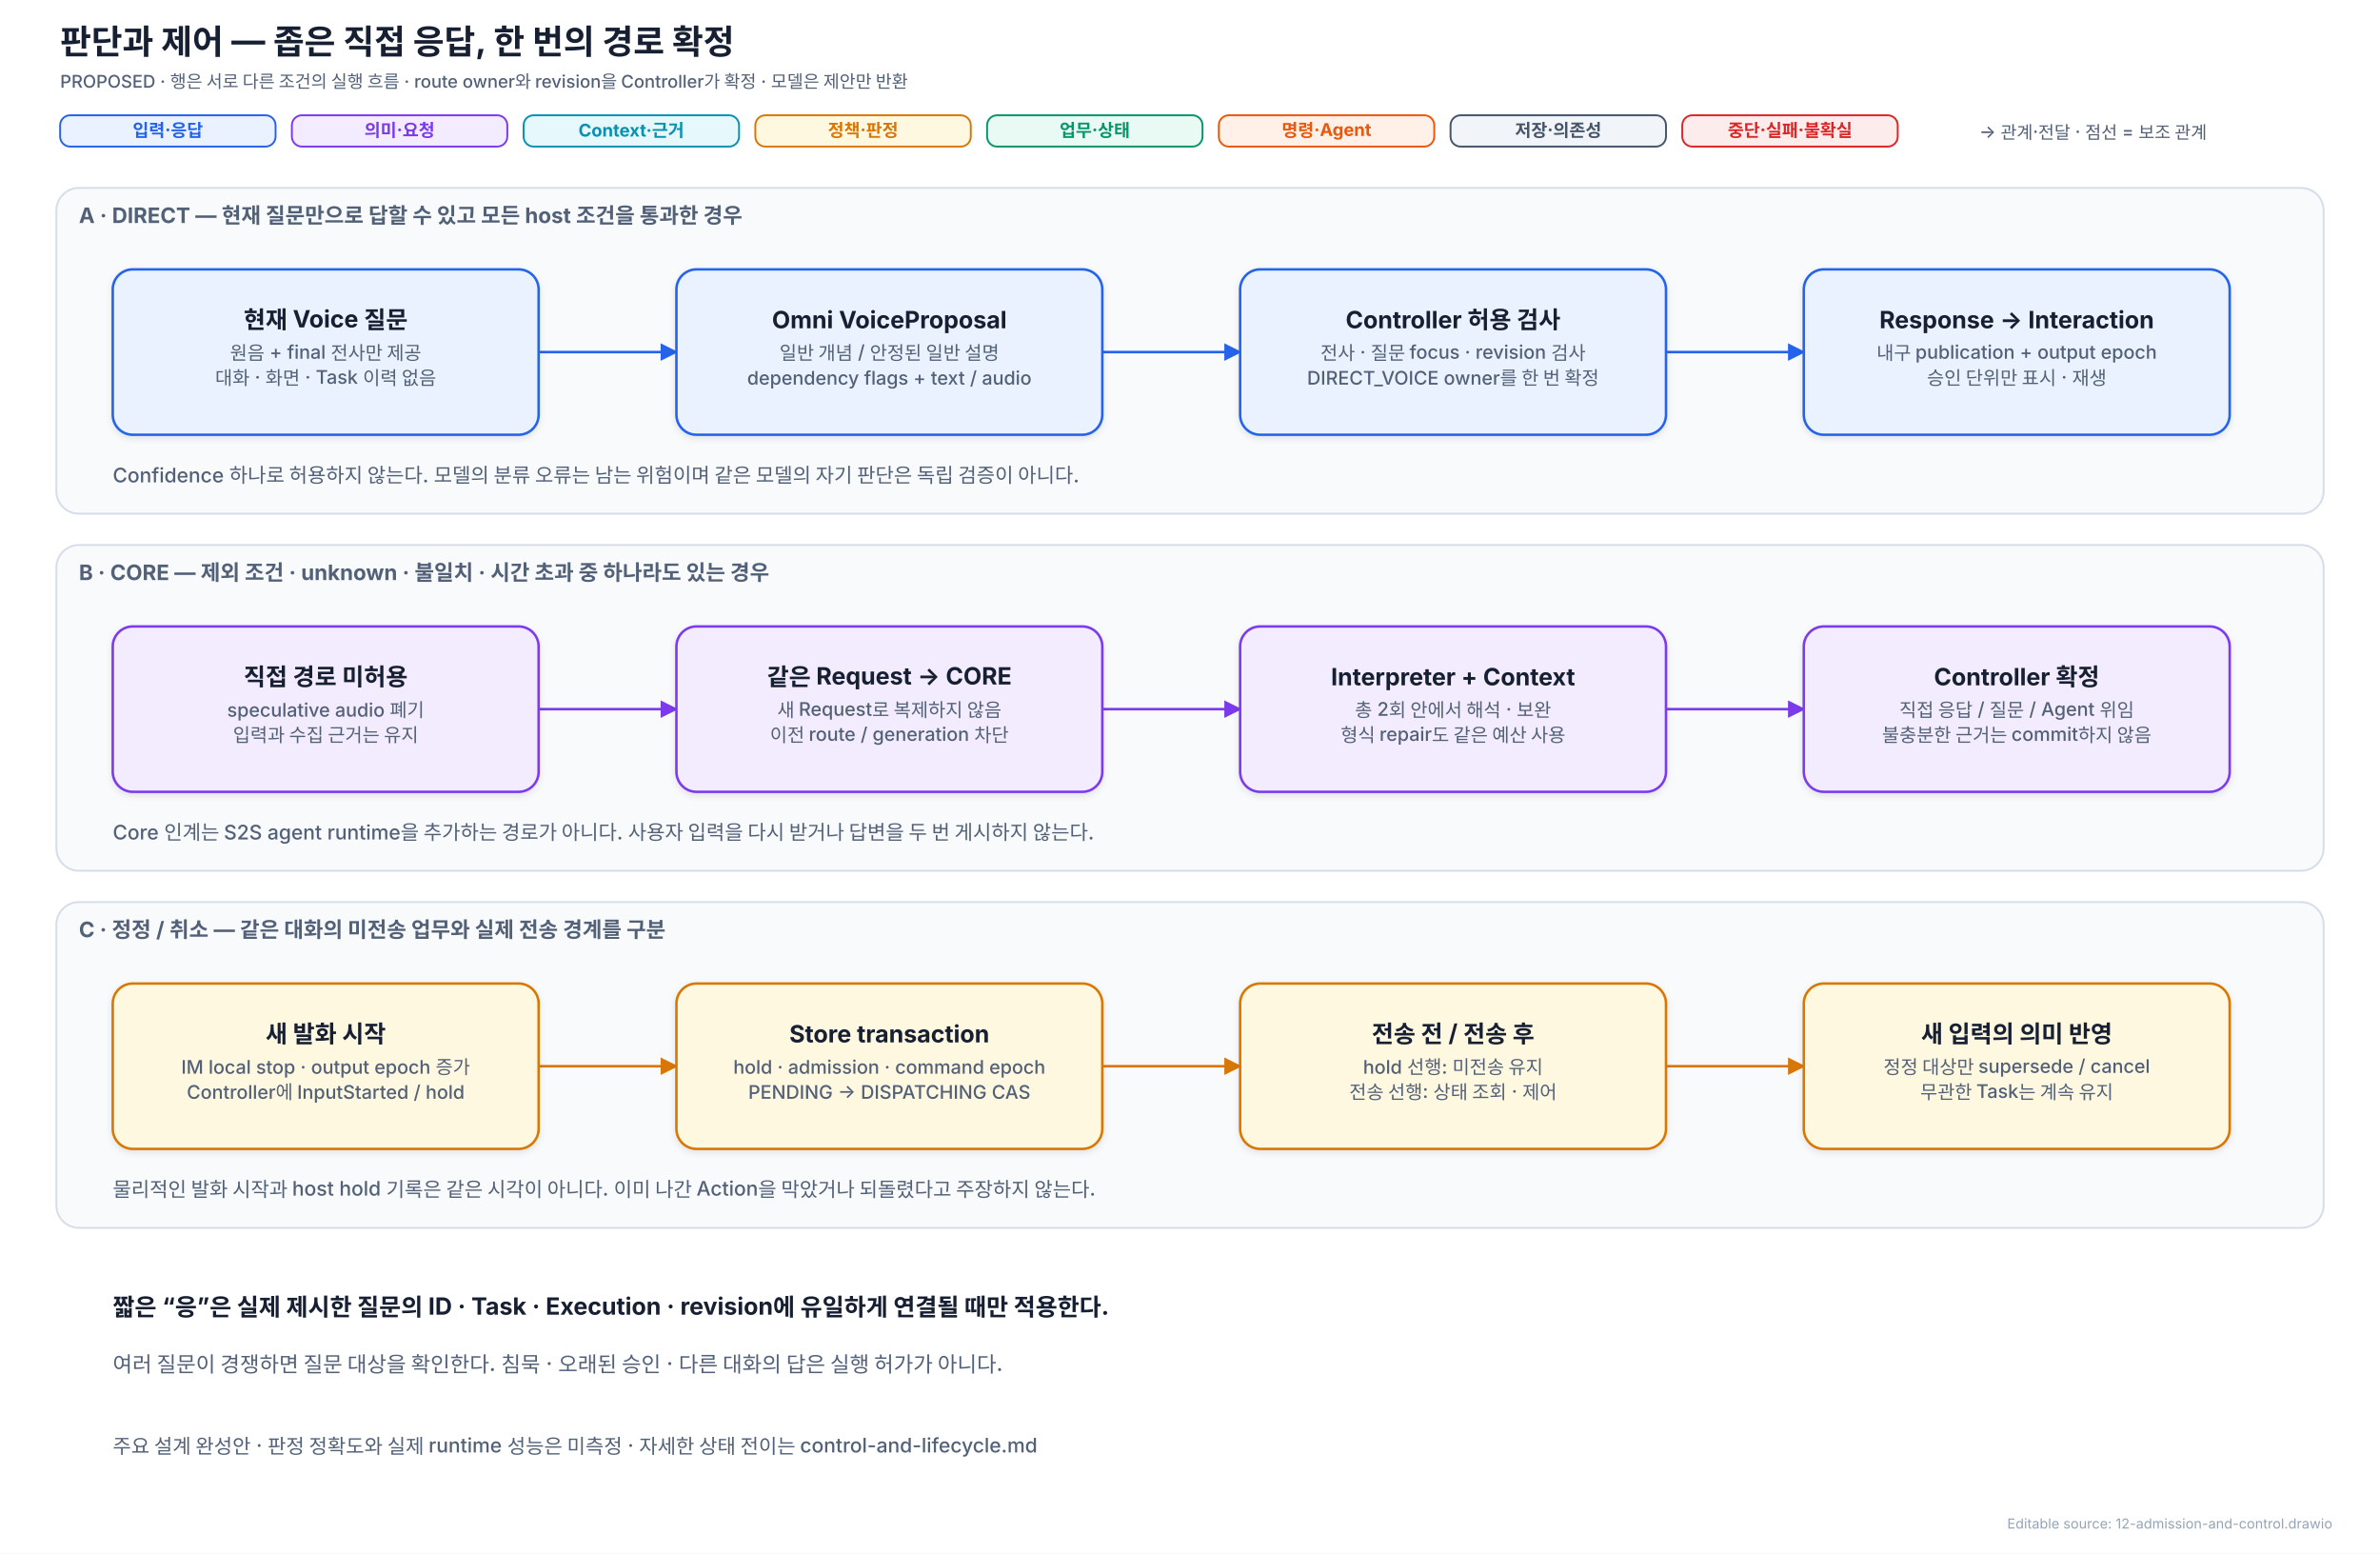
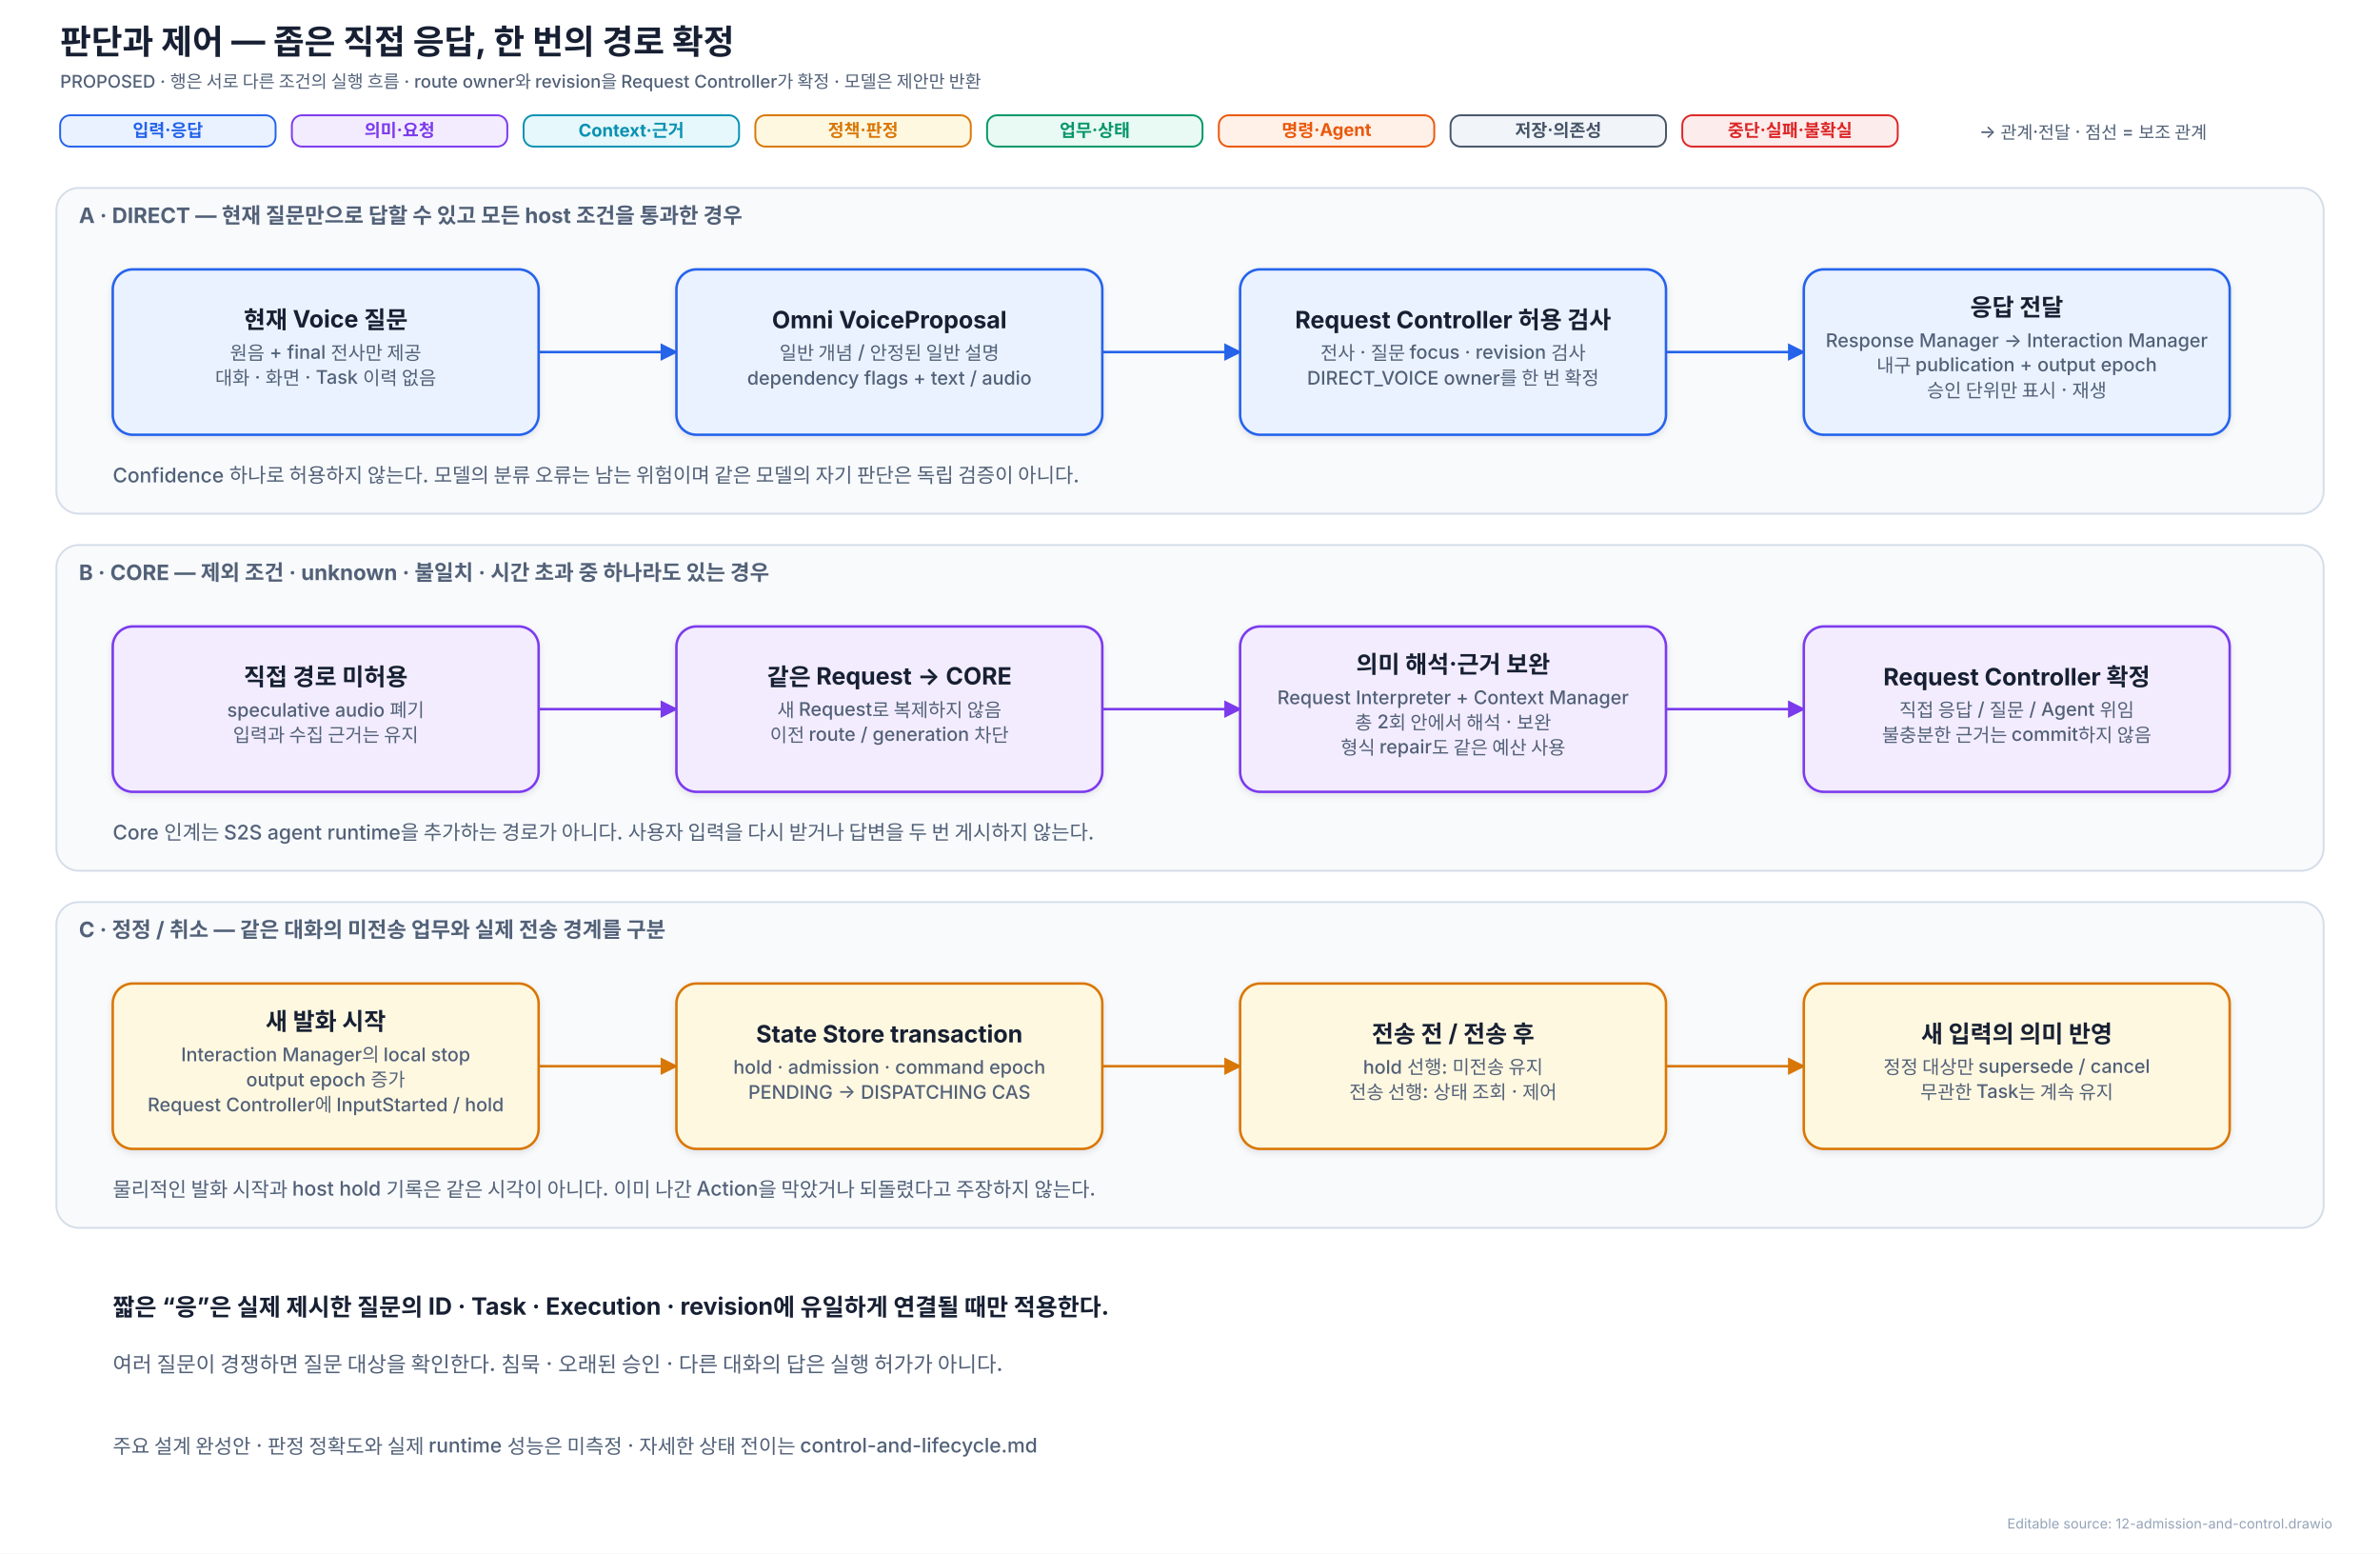
<svg xmlns="http://www.w3.org/2000/svg" width="1900" height="1240" viewBox="0 0 1900 1240" role="img" aria-labelledby="title desc">
  <defs>
    <marker id="arrow" viewBox="0 0 10 10" refX="9" refY="5" markerWidth="7" markerHeight="7" orient="auto-start-reverse">
      <path d="M 0 0 L 10 5 L 0 10 z" fill="#64748B" />
    </marker>
    <marker id="arrow-blue" viewBox="0 0 10 10" refX="9" refY="5" markerWidth="7" markerHeight="7" orient="auto-start-reverse">
      <path d="M 0 0 L 10 5 L 0 10 z" fill="#2563EB" />
    </marker>
    <marker id="arrow-cyan" viewBox="0 0 10 10" refX="9" refY="5" markerWidth="7" markerHeight="7" orient="auto-start-reverse">
      <path d="M 0 0 L 10 5 L 0 10 z" fill="#0891B2" />
    </marker>
    <marker id="arrow-purple" viewBox="0 0 10 10" refX="9" refY="5" markerWidth="7" markerHeight="7" orient="auto-start-reverse">
      <path d="M 0 0 L 10 5 L 0 10 z" fill="#7C3AED" />
    </marker>
    <marker id="arrow-green" viewBox="0 0 10 10" refX="9" refY="5" markerWidth="7" markerHeight="7" orient="auto-start-reverse">
      <path d="M 0 0 L 10 5 L 0 10 z" fill="#059669" />
    </marker>
    <marker id="arrow-orange" viewBox="0 0 10 10" refX="9" refY="5" markerWidth="7" markerHeight="7" orient="auto-start-reverse">
      <path d="M 0 0 L 10 5 L 0 10 z" fill="#EA580C" />
    </marker>
    <marker id="arrow-amber" viewBox="0 0 10 10" refX="9" refY="5" markerWidth="7" markerHeight="7" orient="auto-start-reverse">
      <path d="M 0 0 L 10 5 L 0 10 z" fill="#D97706" />
    </marker>
    <marker id="arrow-gray" viewBox="0 0 10 10" refX="9" refY="5" markerWidth="7" markerHeight="7" orient="auto-start-reverse">
      <path d="M 0 0 L 10 5 L 0 10 z" fill="#475569" />
    </marker>
    <marker id="arrow-red" viewBox="0 0 10 10" refX="9" refY="5" markerWidth="7" markerHeight="7" orient="auto-start-reverse">
      <path d="M 0 0 L 10 5 L 0 10 z" fill="#DC2626" />
    </marker>
    <filter id="shadow" x="-10%" y="-10%" width="120%" height="140%">
      <feDropShadow dx="0" dy="2" stdDeviation="3" flood-color="#0F172A" flood-opacity="0.10" />
    </filter>
  </defs>
  <rect width="1900" height="1240" fill="#FFFFFF" />
  <text x="48" y="43" font-family="Inter, Arial, sans-serif" font-size="27" font-weight="750" fill="#172033">판단과 제어 — 좁은 직접 응답, 한 번의 경로 확정</text>
-   <text x="48" y="70" font-family="Inter, Arial, sans-serif" font-size="14" font-weight="500" fill="#526178">PROPOSED · 행은 서로 다른 조건의 실행 흐름 · route owner와 revision을 Controller가 확정 · 모델은 제안만 반환</text>
+   <text x="48" y="70" font-family="Inter, Arial, sans-serif" font-size="14" font-weight="500" fill="#526178">PROPOSED · 행은 서로 다른 조건의 실행 흐름 · route owner와 revision을 Request Controller가 확정 · 모델은 제안만 반환</text>
  <rect x="45" y="150" width="1810" height="260" rx="18" fill="#F8FAFC" stroke="#D5DDE9" stroke-width="1.5" />
  <text x="63" y="178" font-family="Inter, Arial, sans-serif" font-size="17" font-weight="750" fill="#526178">A · DIRECT — 현재 질문만으로 답할 수 있고 모든 host 조건을 통과한 경우</text>
  <rect x="45" y="435" width="1810" height="260" rx="18" fill="#F8FAFC" stroke="#D5DDE9" stroke-width="1.5" />
  <text x="63" y="463" font-family="Inter, Arial, sans-serif" font-size="17" font-weight="750" fill="#526178">B · CORE — 제외 조건 · unknown · 불일치 · 시간 초과 중 하나라도 있는 경우</text>
  <rect x="45" y="720" width="1810" height="260" rx="18" fill="#F8FAFC" stroke="#D5DDE9" stroke-width="1.5" />
  <text x="63" y="748" font-family="Inter, Arial, sans-serif" font-size="17" font-weight="750" fill="#526178">C · 정정 / 취소 — 같은 대화의 미전송 업무와 실제 전송 경계를 구분</text>
  <polyline points="430,281.0 540,281.0" fill="none" stroke="#2563EB" stroke-width="2" stroke-linejoin="round" stroke-linecap="round" marker-end="url(#arrow-blue)" />
  <polyline points="880,281.0 990,281.0" fill="none" stroke="#2563EB" stroke-width="2" stroke-linejoin="round" stroke-linecap="round" marker-end="url(#arrow-blue)" />
  <polyline points="1330,281.0 1440,281.0" fill="none" stroke="#2563EB" stroke-width="2" stroke-linejoin="round" stroke-linecap="round" marker-end="url(#arrow-blue)" />
  <polyline points="430,566.0 540,566.0" fill="none" stroke="#7C3AED" stroke-width="2" stroke-linejoin="round" stroke-linecap="round" marker-end="url(#arrow-purple)" />
  <polyline points="880,566.0 990,566.0" fill="none" stroke="#7C3AED" stroke-width="2" stroke-linejoin="round" stroke-linecap="round" marker-end="url(#arrow-purple)" />
  <polyline points="1330,566.0 1440,566.0" fill="none" stroke="#7C3AED" stroke-width="2" stroke-linejoin="round" stroke-linecap="round" marker-end="url(#arrow-purple)" />
  <polyline points="430,851.0 540,851.0" fill="none" stroke="#D97706" stroke-width="2" stroke-linejoin="round" stroke-linecap="round" marker-end="url(#arrow-amber)" />
  <polyline points="880,851.0 990,851.0" fill="none" stroke="#D97706" stroke-width="2" stroke-linejoin="round" stroke-linecap="round" marker-end="url(#arrow-amber)" />
  <polyline points="1330,851.0 1440,851.0" fill="none" stroke="#D97706" stroke-width="2" stroke-linejoin="round" stroke-linecap="round" marker-end="url(#arrow-amber)" />
  <rect x="90" y="215" width="340" height="132" rx="16" fill="#EAF2FF" stroke="#2563EB" stroke-width="2" filter="url(#shadow)" />
  <g font-family="Inter, Arial, sans-serif">
    <text x="260.0" y="262.0" text-anchor="middle" font-size="19" font-weight="700" fill="#172033">현재 Voice 질문</text>
    <text x="260.0" y="287.0" text-anchor="middle" font-size="15" font-weight="500" fill="#526178">원음 + final 전사만 제공</text>
    <text x="260.0" y="307.0" text-anchor="middle" font-size="15" font-weight="500" fill="#526178">대화 · 화면 · Task 이력 없음</text>
  </g>
  <rect x="540" y="215" width="340" height="132" rx="16" fill="#EAF2FF" stroke="#2563EB" stroke-width="2" filter="url(#shadow)" />
  <g font-family="Inter, Arial, sans-serif">
    <text x="710.0" y="262.0" text-anchor="middle" font-size="19" font-weight="700" fill="#172033">Omni VoiceProposal</text>
    <text x="710.0" y="287.0" text-anchor="middle" font-size="15" font-weight="500" fill="#526178">일반 개념 / 안정된 일반 설명</text>
    <text x="710.0" y="307.0" text-anchor="middle" font-size="15" font-weight="500" fill="#526178">dependency flags + text / audio</text>
  </g>
  <rect x="990" y="215" width="340" height="132" rx="16" fill="#EAF2FF" stroke="#2563EB" stroke-width="2" filter="url(#shadow)" />
  <g font-family="Inter, Arial, sans-serif">
-     <text x="1160.0" y="262.0" text-anchor="middle" font-size="19" font-weight="700" fill="#172033">Controller 허용 검사</text>
+     <text x="1160.0" y="262.0" text-anchor="middle" font-size="19" font-weight="700" fill="#172033">Request Controller 허용 검사</text>
    <text x="1160.0" y="287.0" text-anchor="middle" font-size="15" font-weight="500" fill="#526178">전사 · 질문 focus · revision 검사</text>
    <text x="1160.0" y="307.0" text-anchor="middle" font-size="15" font-weight="500" fill="#526178">DIRECT_VOICE owner를 한 번 확정</text>
  </g>
  <rect x="1440" y="215" width="340" height="132" rx="16" fill="#EAF2FF" stroke="#2563EB" stroke-width="2" filter="url(#shadow)" />
  <g font-family="Inter, Arial, sans-serif">
-     <text x="1610.0" y="262.0" text-anchor="middle" font-size="19" font-weight="700" fill="#172033">Response → Interaction</text>
-     <text x="1610.0" y="287.0" text-anchor="middle" font-size="15" font-weight="500" fill="#526178">내구 publication + output epoch</text>
-     <text x="1610.0" y="307.0" text-anchor="middle" font-size="15" font-weight="500" fill="#526178">승인 단위만 표시 · 재생</text>
+     <text x="1610.0" y="252.0" text-anchor="middle" font-size="19" font-weight="700" fill="#172033">응답 전달</text>
+     <text x="1610.0" y="277.0" text-anchor="middle" font-size="15" font-weight="500" fill="#526178">Response Manager → Interaction Manager</text>
+     <text x="1610.0" y="297.0" text-anchor="middle" font-size="15" font-weight="500" fill="#526178">내구 publication + output epoch</text>
+     <text x="1610.0" y="317.0" text-anchor="middle" font-size="15" font-weight="500" fill="#526178">승인 단위만 표시 · 재생</text>
  </g>
  <rect x="90" y="500" width="340" height="132" rx="16" fill="#F3ECFF" stroke="#7C3AED" stroke-width="2" filter="url(#shadow)" />
  <g font-family="Inter, Arial, sans-serif">
    <text x="260.0" y="547.0" text-anchor="middle" font-size="19" font-weight="700" fill="#172033">직접 경로 미허용</text>
    <text x="260.0" y="572.0" text-anchor="middle" font-size="15" font-weight="500" fill="#526178">speculative audio 폐기</text>
    <text x="260.0" y="592.0" text-anchor="middle" font-size="15" font-weight="500" fill="#526178">입력과 수집 근거는 유지</text>
  </g>
  <rect x="540" y="500" width="340" height="132" rx="16" fill="#F3ECFF" stroke="#7C3AED" stroke-width="2" filter="url(#shadow)" />
  <g font-family="Inter, Arial, sans-serif">
    <text x="710.0" y="547.0" text-anchor="middle" font-size="19" font-weight="700" fill="#172033">같은 Request → CORE</text>
    <text x="710.0" y="572.0" text-anchor="middle" font-size="15" font-weight="500" fill="#526178">새 Request로 복제하지 않음</text>
    <text x="710.0" y="592.0" text-anchor="middle" font-size="15" font-weight="500" fill="#526178">이전 route / generation 차단</text>
  </g>
  <rect x="990" y="500" width="340" height="132" rx="16" fill="#F3ECFF" stroke="#7C3AED" stroke-width="2" filter="url(#shadow)" />
  <g font-family="Inter, Arial, sans-serif">
-     <text x="1160.0" y="547.0" text-anchor="middle" font-size="19" font-weight="700" fill="#172033">Interpreter + Context</text>
-     <text x="1160.0" y="572.0" text-anchor="middle" font-size="15" font-weight="500" fill="#526178">총 2회 안에서 해석 · 보완</text>
-     <text x="1160.0" y="592.0" text-anchor="middle" font-size="15" font-weight="500" fill="#526178">형식 repair도 같은 예산 사용</text>
+     <text x="1160.0" y="537.0" text-anchor="middle" font-size="19" font-weight="700" fill="#172033">의미 해석·근거 보완</text>
+     <text x="1160.0" y="562.0" text-anchor="middle" font-size="15" font-weight="500" fill="#526178">Request Interpreter + Context Manager</text>
+     <text x="1160.0" y="582.0" text-anchor="middle" font-size="15" font-weight="500" fill="#526178">총 2회 안에서 해석 · 보완</text>
+     <text x="1160.0" y="602.0" text-anchor="middle" font-size="15" font-weight="500" fill="#526178">형식 repair도 같은 예산 사용</text>
  </g>
  <rect x="1440" y="500" width="340" height="132" rx="16" fill="#F3ECFF" stroke="#7C3AED" stroke-width="2" filter="url(#shadow)" />
  <g font-family="Inter, Arial, sans-serif">
-     <text x="1610.0" y="547.0" text-anchor="middle" font-size="19" font-weight="700" fill="#172033">Controller 확정</text>
+     <text x="1610.0" y="547.0" text-anchor="middle" font-size="19" font-weight="700" fill="#172033">Request Controller 확정</text>
    <text x="1610.0" y="572.0" text-anchor="middle" font-size="15" font-weight="500" fill="#526178">직접 응답 / 질문 / Agent 위임</text>
    <text x="1610.0" y="592.0" text-anchor="middle" font-size="15" font-weight="500" fill="#526178">불충분한 근거는 commit하지 않음</text>
  </g>
  <rect x="90" y="785" width="340" height="132" rx="16" fill="#FFF8E1" stroke="#D97706" stroke-width="2" filter="url(#shadow)" />
  <g font-family="Inter, Arial, sans-serif">
-     <text x="260.0" y="832.0" text-anchor="middle" font-size="19" font-weight="700" fill="#172033">새 발화 시작</text>
-     <text x="260.0" y="857.0" text-anchor="middle" font-size="15" font-weight="500" fill="#526178">IM local stop · output epoch 증가</text>
-     <text x="260.0" y="877.0" text-anchor="middle" font-size="15" font-weight="500" fill="#526178">Controller에 InputStarted / hold</text>
+     <text x="260.0" y="822.0" text-anchor="middle" font-size="19" font-weight="700" fill="#172033">새 발화 시작</text>
+     <text x="260.0" y="847.0" text-anchor="middle" font-size="15" font-weight="500" fill="#526178">Interaction Manager의 local stop</text>
+     <text x="260.0" y="867.0" text-anchor="middle" font-size="15" font-weight="500" fill="#526178">output epoch 증가</text>
+     <text x="260.0" y="887.0" text-anchor="middle" font-size="15" font-weight="500" fill="#526178">Request Controller에 InputStarted / hold</text>
  </g>
  <rect x="540" y="785" width="340" height="132" rx="16" fill="#FFF8E1" stroke="#D97706" stroke-width="2" filter="url(#shadow)" />
  <g font-family="Inter, Arial, sans-serif">
-     <text x="710.0" y="832.0" text-anchor="middle" font-size="19" font-weight="700" fill="#172033">Store transaction</text>
+     <text x="710.0" y="832.0" text-anchor="middle" font-size="19" font-weight="700" fill="#172033">State Store transaction</text>
    <text x="710.0" y="857.0" text-anchor="middle" font-size="15" font-weight="500" fill="#526178">hold · admission · command epoch</text>
    <text x="710.0" y="877.0" text-anchor="middle" font-size="15" font-weight="500" fill="#526178">PENDING → DISPATCHING CAS</text>
  </g>
  <rect x="990" y="785" width="340" height="132" rx="16" fill="#FFF8E1" stroke="#D97706" stroke-width="2" filter="url(#shadow)" />
  <g font-family="Inter, Arial, sans-serif">
    <text x="1160.0" y="832.0" text-anchor="middle" font-size="19" font-weight="700" fill="#172033">전송 전 / 전송 후</text>
    <text x="1160.0" y="857.0" text-anchor="middle" font-size="15" font-weight="500" fill="#526178">hold 선행: 미전송 유지</text>
    <text x="1160.0" y="877.0" text-anchor="middle" font-size="15" font-weight="500" fill="#526178">전송 선행: 상태 조회 · 제어</text>
  </g>
  <rect x="1440" y="785" width="340" height="132" rx="16" fill="#FFF8E1" stroke="#D97706" stroke-width="2" filter="url(#shadow)" />
  <g font-family="Inter, Arial, sans-serif">
    <text x="1610.0" y="832.0" text-anchor="middle" font-size="19" font-weight="700" fill="#172033">새 입력의 의미 반영</text>
    <text x="1610.0" y="857.0" text-anchor="middle" font-size="15" font-weight="500" fill="#526178">정정 대상만 supersede / cancel</text>
    <text x="1610.0" y="877.0" text-anchor="middle" font-size="15" font-weight="500" fill="#526178">무관한 Task는 계속 유지</text>
  </g>
  <text x="1580" y="110" text-anchor="start" font-family="Inter, Arial, sans-serif" font-size="14" font-weight="500" fill="#526178">→ 관계·전달  ·  점선 = 보조 관계</text>
  <text x="90" y="385" text-anchor="start" font-family="Inter, Arial, sans-serif" font-size="16" font-weight="500" fill="#526178">Confidence 하나로 허용하지 않는다. 모델의 분류 오류는 남는 위험이며 같은 모델의 자기 판단은 독립 검증이 아니다.</text>
  <text x="90" y="670" text-anchor="start" font-family="Inter, Arial, sans-serif" font-size="16" font-weight="500" fill="#526178">Core 인계는 S2S agent runtime을 추가하는 경로가 아니다. 사용자 입력을 다시 받거나 답변을 두 번 게시하지 않는다.</text>
  <text x="90" y="955" text-anchor="start" font-family="Inter, Arial, sans-serif" font-size="16" font-weight="500" fill="#526178">물리적인 발화 시작과 host hold 기록은 같은 시각이 아니다. 이미 나간 Action을 막았거나 되돌렸다고 주장하지 않는다.</text>
  <text x="90" y="1050" text-anchor="start" font-family="Inter, Arial, sans-serif" font-size="19" font-weight="700" fill="#172033">짧은 “응”은 실제 제시한 질문의 ID · Task · Execution · revision에 유일하게 연결될 때만 적용한다.</text>
  <text x="90" y="1095" text-anchor="start" font-family="Inter, Arial, sans-serif" font-size="17" font-weight="500" fill="#526178">여러 질문이 경쟁하면 질문 대상을 확인한다. 침묵 · 오래된 승인 · 다른 대화의 답은 실행 허가가 아니다.</text>
  <text x="90" y="1160" text-anchor="start" font-family="Inter, Arial, sans-serif" font-size="16" font-weight="500" fill="#526178">주요 설계 완성안 · 판정 정확도와 실제 runtime 성능은 미측정 · 자세한 상태 전이는 control-and-lifecycle.md</text>
  <rect x="48" y="92" width="172" height="25" rx="8" fill="#EAF2FF" stroke="#2563EB" stroke-width="1.5" />
  <text x="134.0" y="109" text-anchor="middle" font-family="Inter, Arial, sans-serif" font-size="14" font-weight="700" fill="#2563EB">입력·응답</text>
  <rect x="233" y="92" width="172" height="25" rx="8" fill="#F3ECFF" stroke="#7C3AED" stroke-width="1.5" />
  <text x="319.0" y="109" text-anchor="middle" font-family="Inter, Arial, sans-serif" font-size="14" font-weight="700" fill="#7C3AED">의미·요청</text>
  <rect x="418" y="92" width="172" height="25" rx="8" fill="#E6F8FB" stroke="#0891B2" stroke-width="1.5" />
  <text x="504.0" y="109" text-anchor="middle" font-family="Inter, Arial, sans-serif" font-size="14" font-weight="700" fill="#0891B2">Context·근거</text>
  <rect x="603" y="92" width="172" height="25" rx="8" fill="#FFF8E1" stroke="#D97706" stroke-width="1.5" />
  <text x="689.0" y="109" text-anchor="middle" font-family="Inter, Arial, sans-serif" font-size="14" font-weight="700" fill="#D97706">정책·판정</text>
  <rect x="788" y="92" width="172" height="25" rx="8" fill="#E9F9F3" stroke="#059669" stroke-width="1.5" />
  <text x="874.0" y="109" text-anchor="middle" font-family="Inter, Arial, sans-serif" font-size="14" font-weight="700" fill="#059669">업무·상태</text>
  <rect x="973" y="92" width="172" height="25" rx="8" fill="#FFF1E8" stroke="#EA580C" stroke-width="1.5" />
  <text x="1059.0" y="109" text-anchor="middle" font-family="Inter, Arial, sans-serif" font-size="14" font-weight="700" fill="#EA580C">명령·Agent</text>
  <rect x="1158" y="92" width="172" height="25" rx="8" fill="#F1F5F9" stroke="#475569" stroke-width="1.5" />
  <text x="1244.0" y="109" text-anchor="middle" font-family="Inter, Arial, sans-serif" font-size="14" font-weight="700" fill="#475569">저장·의존성</text>
  <rect x="1343" y="92" width="172" height="25" rx="8" fill="#FDECEC" stroke="#DC2626" stroke-width="1.5" />
  <text x="1429.0" y="109" text-anchor="middle" font-family="Inter, Arial, sans-serif" font-size="14" font-weight="700" fill="#DC2626">중단·실패·불확실</text>
  <text x="1862" y="1220" text-anchor="end" font-family="Inter, Arial, sans-serif" font-size="11" fill="#94A3B8">Editable source: 12-admission-and-control.drawio</text>
</svg>
